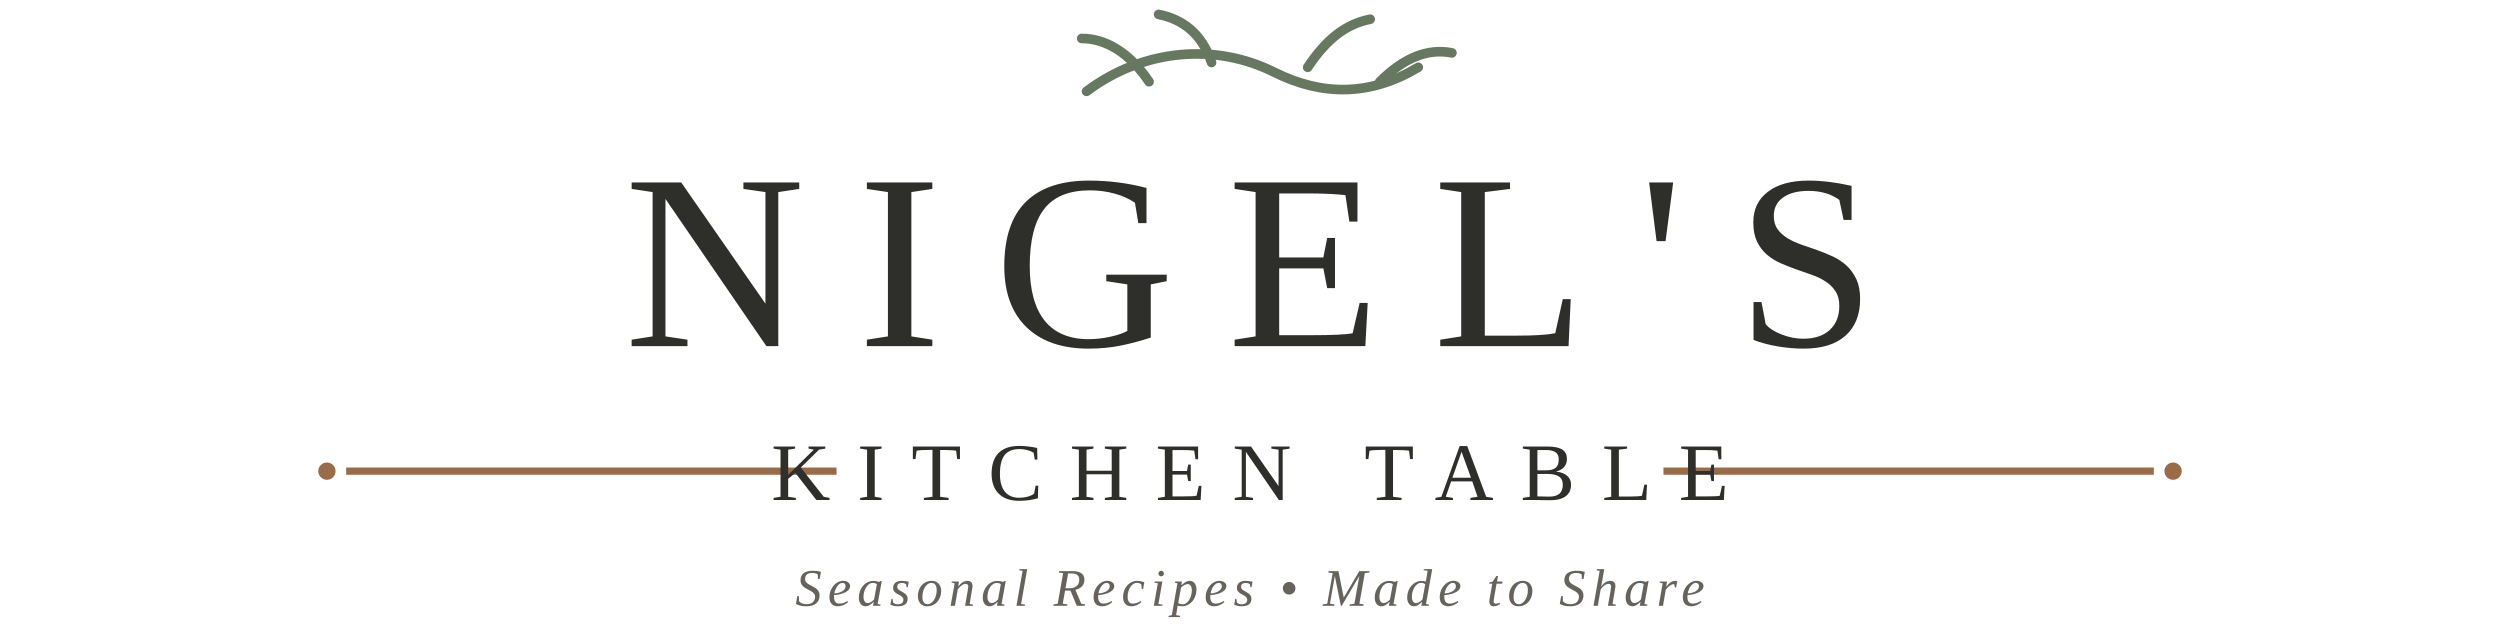
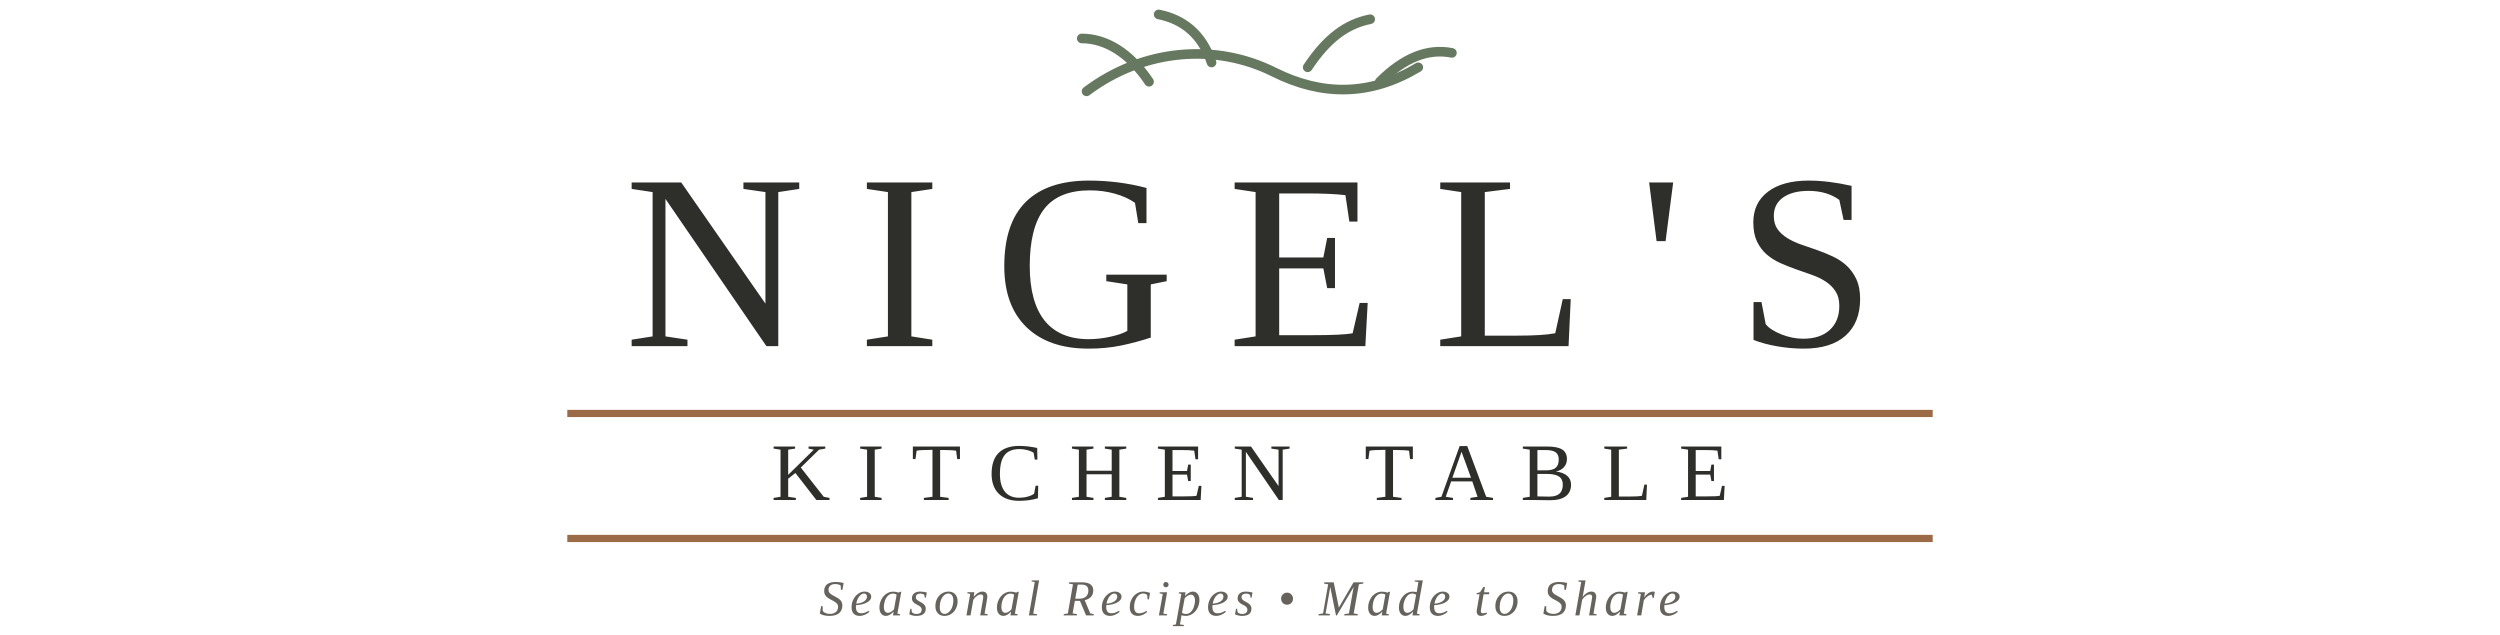
<svg xmlns="http://www.w3.org/2000/svg" viewBox="0 0 520 132" role="img" aria-labelledby="title desc">
  <g fill="none" stroke="#66785f" stroke-width="2" stroke-linecap="round" stroke-linejoin="round">
    <path d="M226 19c12-9 27-10 39-4 10 5 20 5 30-1" />
    <path d="M239 17c-4-6-9-9-14-9M252 13c-2-6-6-9-11-10M272 14c4-6 8-9 13-10M287 17c5-5 10-7 15-6" />
  </g>
  <text x="260" y="72" text-anchor="middle" fill="#2E2E2B" font-family="Georgia, 'Times New Roman', serif" font-size="52" letter-spacing="11">NIGEL'S</text>
-   <path d="M72 98h102M346 98h102" stroke="#9A6B46" stroke-width="1.5" />
-   <circle cx="68" cy="98" r="1.8" fill="#9A6B46" />
-   <circle cx="452" cy="98" r="1.8" fill="#9A6B46" />
+   <path d="M118 86h284" stroke="#9A6B46" stroke-width="1.5" />
  <text x="260" y="104" text-anchor="middle" fill="#2E2E2B" font-family="Georgia, 'Times New Roman', serif" font-size="17" letter-spacing="5.6">KITCHEN TABLE</text>
-   <text x="260" y="126" text-anchor="middle" fill="#66635D" font-family="Georgia, 'Times New Roman', serif" font-size="11" font-style="italic" letter-spacing="1.25">Seasonal Recipes • Made to Share</text>
+   <path d="M118 112h284" stroke="#9A6B46" stroke-width="1.5" />
+   <text x="260" y="128" text-anchor="middle" fill="#66635D" font-family="Georgia, 'Times New Roman', serif" font-size="10.5" font-style="italic" letter-spacing="1.15">Seasonal Recipes • Made to Share</text>
</svg>
